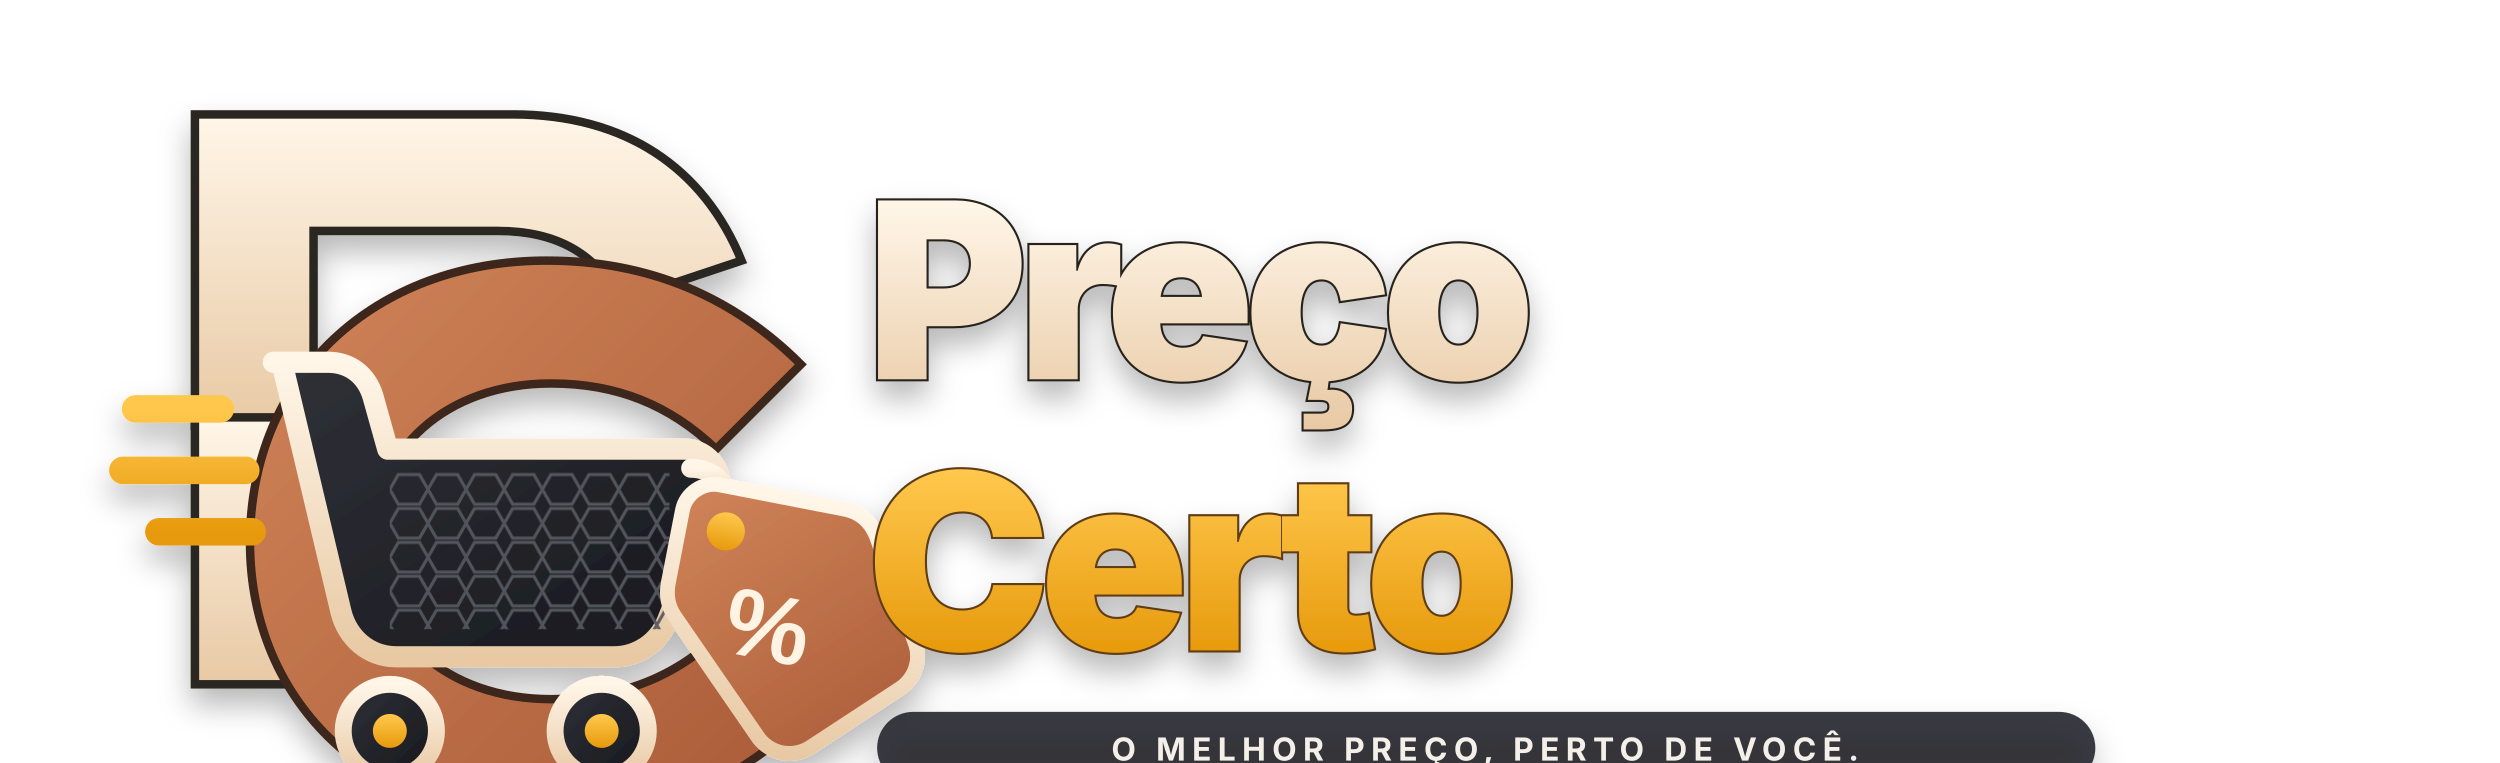
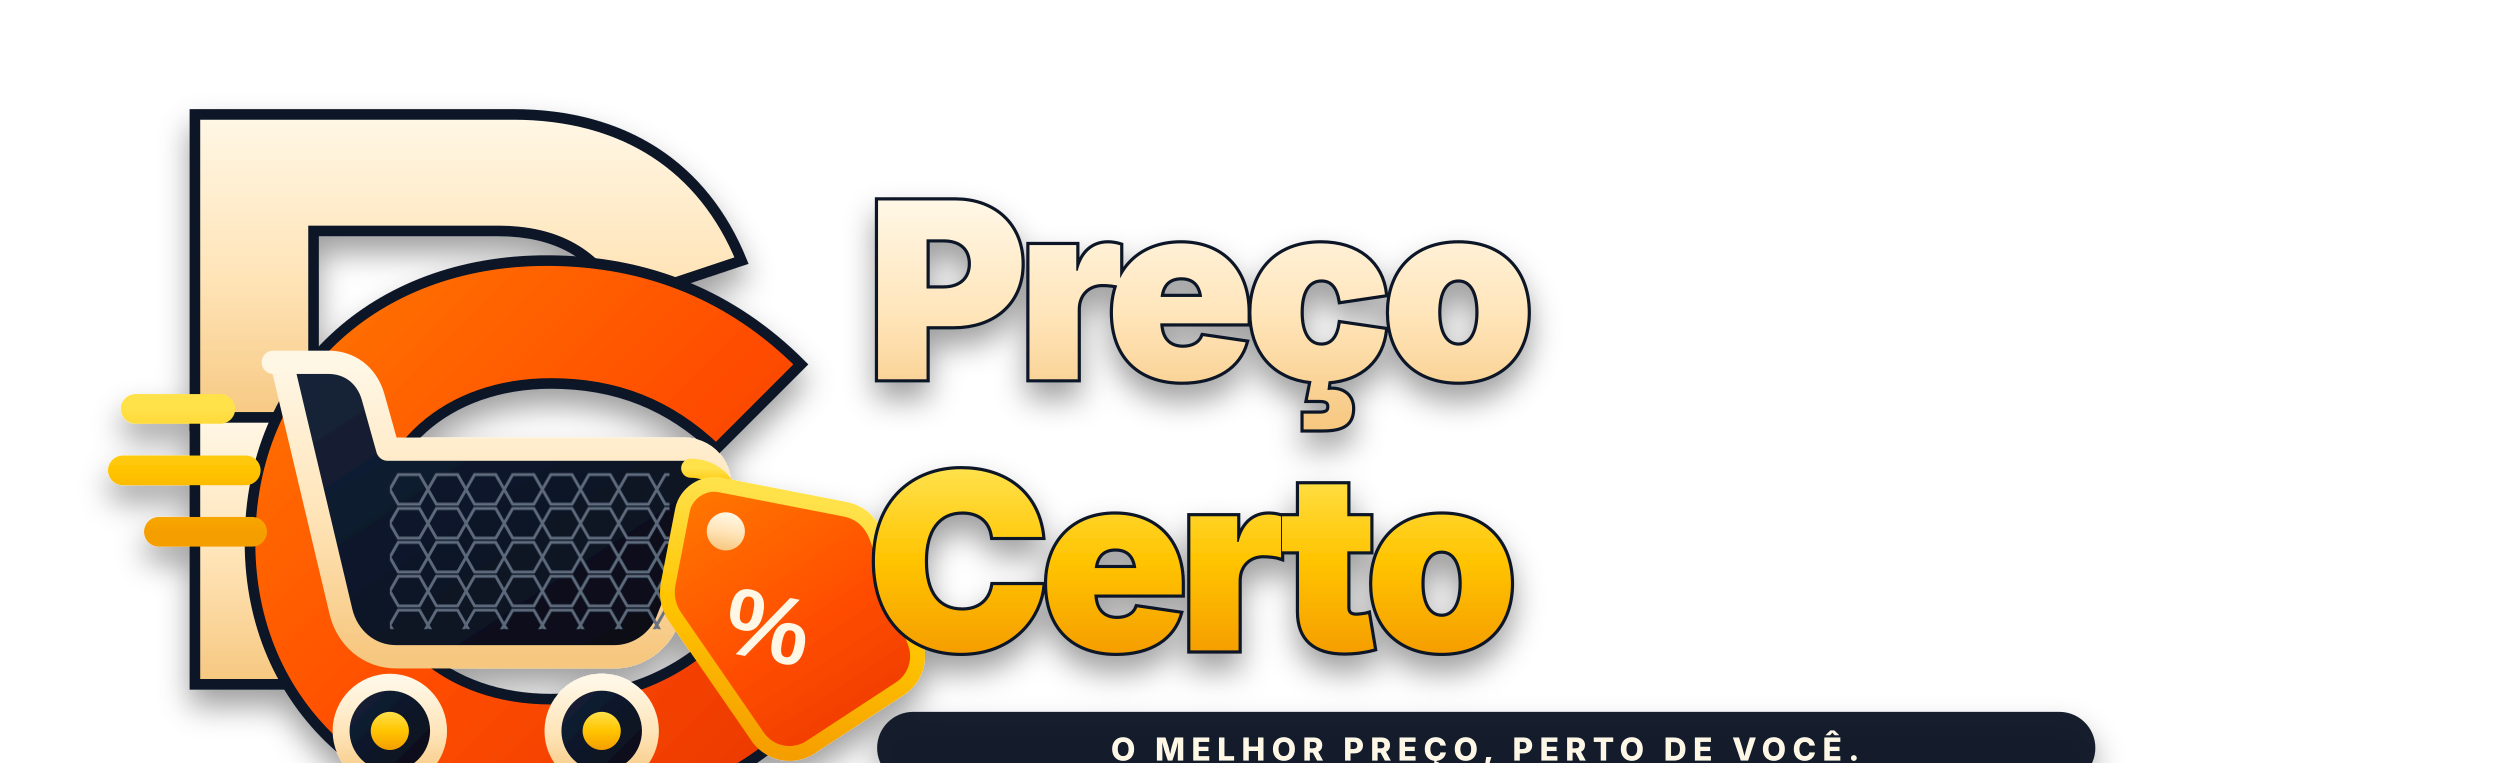
<svg xmlns="http://www.w3.org/2000/svg" width="1180" height="360" viewBox="0 0 1180 360" role="img" aria-labelledby="title desc">
  <defs>
    <linearGradient id="cream" x1="0" y1="0" x2="0" y2="1">
-       <stop stop-color="#FFF6E8" />
-       <stop offset="1" stop-color="#E8C9A4" />
+       <stop stop-color="#FFF7E6" />
+       <stop offset=".52" stop-color="#FFE4B8" />
+       <stop offset="1" stop-color="#F6C77F" />
    </linearGradient>
-     <linearGradient id="clay" x1="0" y1="0" x2="1" y2="1">
-       <stop stop-color="#D18458" />
-       <stop offset="1" stop-color="#A95B38" />
+     <linearGradient id="orange" x1="0" y1="0" x2="1" y2="1">
+       <stop stop-color="#FF7A00" />
+       <stop offset=".52" stop-color="#FF4D00" />
+       <stop offset="1" stop-color="#E83500" />
    </linearGradient>
-     <linearGradient id="amber" x1="0" y1="0" x2="0" y2="1">
-       <stop stop-color="#FFC84D" />
-       <stop offset="1" stop-color="#E79A0D" />
+     <linearGradient id="yellow" x1="0" y1="0" x2="0" y2="1">
+       <stop stop-color="#FFE14A" />
+       <stop offset=".5" stop-color="#FFC400" />
+       <stop offset="1" stop-color="#F59E00" />
    </linearGradient>
-     <linearGradient id="charcoal" x1="0" y1="0" x2="1" y2="1">
-       <stop stop-color="#303138" />
-       <stop offset="1" stop-color="#17181D" />
+     <linearGradient id="navy" x1="0" y1="0" x2="1" y2="1">
+       <stop stop-color="#18253A" />
+       <stop offset=".5" stop-color="#0C1628" />
+       <stop offset="1" stop-color="#050A12" />
    </linearGradient>
    <pattern id="mesh" width="18" height="16" patternUnits="userSpaceOnUse">
-       <path d="M4 1h10l4 7-4 7H4L0 8Z" fill="none" stroke="#55575E" stroke-width="1.5" />
+       <path d="M4 1h10l4 7-4 7H4L0 8Z" fill="none" stroke="#5F6B7D" stroke-width="1.4" />
    </pattern>
-     <filter id="shadow" x="-20%" y="-20%" width="140%" height="150%">
-       <feDropShadow dx="0" dy="8" stdDeviation="7" flood-color="#000" flood-opacity=".28" />
+     <filter id="shadow" x="-20%" y="-20%" width="145%" height="155%">
+       <feDropShadow dx="0" dy="8" stdDeviation="7" flood-color="#02060C" flood-opacity=".38" />
    </filter>
  </defs>
  <g filter="url(#shadow)" transform="translate(14 8)">
    <g transform="translate(8 2)">
-       <path d="M70 44h150c53 0 90 25 108 69l-57 19c-11-22-30-33-58-33H126v92H70Z" fill="url(#cream)" stroke="#2A2522" stroke-width="4" />
-       <path d="M70 187h56v126H70Z" fill="url(#cream)" stroke="#2A2522" stroke-width="4" />
-       <path d="M236 113c48 0 88 17 120 49l-40 40c-22-21-47-31-78-31-49 0-84 31-84 75 0 43 35 74 84 74 32 0 59-10 81-32l39 40c-32 32-73 49-122 49-81 0-140-54-140-131 0-79 59-133 140-133Z" fill="url(#clay)" stroke="#3C251A" stroke-width="4" />
+       <path d="M70 44h150c53 0 90 25 108 69l-57 19c-11-22-30-33-58-33H126v92H70Z" fill="url(#cream)" stroke="#071426" stroke-width="5" />
+       <path d="M70 187h56v126H70Z" fill="url(#cream)" stroke="#071426" stroke-width="5" />
+       <path d="M236 113c48 0 88 17 120 49l-40 40c-22-21-47-31-78-31-49 0-84 31-84 75 0 43 35 74 84 74 32 0 59-10 81-32l39 40c-32 32-73 49-122 49-81 0-140-54-140-131 0-79 59-133 140-133Z" fill="url(#orange)" stroke="#071426" stroke-width="5" />
      <g transform="translate(36 133)">
-         <path d="M6 50h40M0 79h58M17 108h44" stroke="url(#amber)" stroke-width="13" stroke-linecap="round" />
-         <path d="M71 28h26c10 0 18 6 21 16l7 25h140c12 0 20 12 15 23l-23 58c-4 10-14 17-25 17H129c-13 0-23-9-26-21L75 28Z" fill="url(#charcoal)" stroke="url(#cream)" stroke-width="10" stroke-linejoin="round" />
-         <path d="M126 80h132v74H126Z" fill="url(#mesh)" opacity=".92" />
+         <path d="M6 50h40M0 79h58M17 108h44" stroke="url(#yellow)" stroke-width="14" stroke-linecap="round" />
+         <path d="M71 28h26c10 0 18 6 21 16l7 25h140c12 0 20 12 15 23l-23 58c-4 10-14 17-25 17H129c-13 0-23-9-26-21L75 28Z" fill="url(#navy)" stroke="url(#cream)" stroke-width="11" stroke-linejoin="round" />
+         <path d="M126 80h132v74H126Z" fill="url(#mesh)" opacity=".96" />
        <path d="M123 171h111" stroke="url(#cream)" stroke-width="9" stroke-linecap="round" />
-         <circle cx="126" cy="202" r="22" fill="url(#charcoal)" stroke="url(#cream)" stroke-width="8" />
-         <circle cx="126" cy="202" r="8" fill="url(#amber)" />
-         <circle cx="226" cy="202" r="22" fill="url(#charcoal)" stroke="url(#cream)" stroke-width="8" />
-         <circle cx="226" cy="202" r="8" fill="url(#amber)" />
-         <path d="M268 78c10 0 18 7 19 17" fill="none" stroke="url(#cream)" stroke-width="9" stroke-linecap="round" />
+         <circle cx="126" cy="202" r="23" fill="url(#navy)" stroke="url(#cream)" stroke-width="8" />
+         <circle cx="126" cy="202" r="9" fill="url(#yellow)" />
+         <circle cx="226" cy="202" r="23" fill="url(#navy)" stroke="url(#cream)" stroke-width="8" />
+         <circle cx="226" cy="202" r="9" fill="url(#yellow)" />
+         <path d="M268 78c10 0 18 7 19 17" fill="none" stroke="url(#yellow)" stroke-width="9" stroke-linecap="round" />
        <g transform="translate(267 83) rotate(11)">
-           <path d="M15 0h60c8 0 14 4 18 11l27 45c4 7 3 16-3 22l-37 36c-7 6-17 6-24 0L6 65C2 61 0 56 0 50V15C0 7 7 0 15 0Z" fill="url(#clay)" stroke="url(#cream)" stroke-width="7" />
-           <circle cx="22" cy="21" r="9" fill="url(#amber)" />
-           <text x="30" y="77" fill="#FFF4E4" font-family="Arial,sans-serif" font-size="45" font-weight="900">%</text>
+           <path d="M15 0h60c8 0 14 4 18 11l27 45c4 7 3 16-3 22l-37 36c-7 6-17 6-24 0L6 65C2 61 0 56 0 50V15C0 7 7 0 15 0Z" fill="url(#orange)" stroke="url(#yellow)" stroke-width="7" />
+           <circle cx="22" cy="21" r="9" fill="url(#cream)" />
+           <text x="30" y="77" fill="#FFF7E6" font-family="Arial,sans-serif" font-size="45" font-weight="900">%</text>
        </g>
      </g>
    </g>
-     <g transform="translate(395 73)" font-family="Outfit,Inter,Arial,sans-serif" font-weight="850" letter-spacing="-5">
-       <text x="0" y="98" fill="url(#cream)" stroke="#28231F" stroke-width="2" paint-order="stroke" font-size="116">Preço</text>
-       <text x="0" y="226" fill="url(#amber)" stroke="#5E3C13" stroke-width="2" paint-order="stroke" font-size="116">Certo</text>
+     <g transform="translate(395 73)" font-family="Outfit,Inter,Arial,sans-serif" font-weight="900" letter-spacing="-5">
+       <text x="0" y="98" fill="url(#cream)" stroke="#071426" stroke-width="3" paint-order="stroke" font-size="116">Preço</text>
+       <text x="0" y="226" fill="url(#yellow)" stroke="#071426" stroke-width="3" paint-order="stroke" font-size="116">Certo</text>
      <g transform="translate(5 255)">
-         <rect x="0" y="0" width="575" height="34" rx="17" fill="#202126" opacity=".86" />
-         <text x="287" y="23" text-anchor="middle" fill="#F4EFE8" font-family="Inter,Arial,sans-serif" font-size="15" font-weight="700" letter-spacing="3">O MELHOR PREÇO, PERTO DE VOCÊ.</text>
+         <rect x="0" y="0" width="575" height="34" rx="17" fill="#071426" opacity=".96" />
+         <text x="287" y="23" text-anchor="middle" fill="#FFF7E6" font-family="Inter,Arial,sans-serif" font-size="15" font-weight="800" letter-spacing="3">O MELHOR PREÇO, PERTO DE VOCÊ.</text>
      </g>
    </g>
  </g>
</svg>
